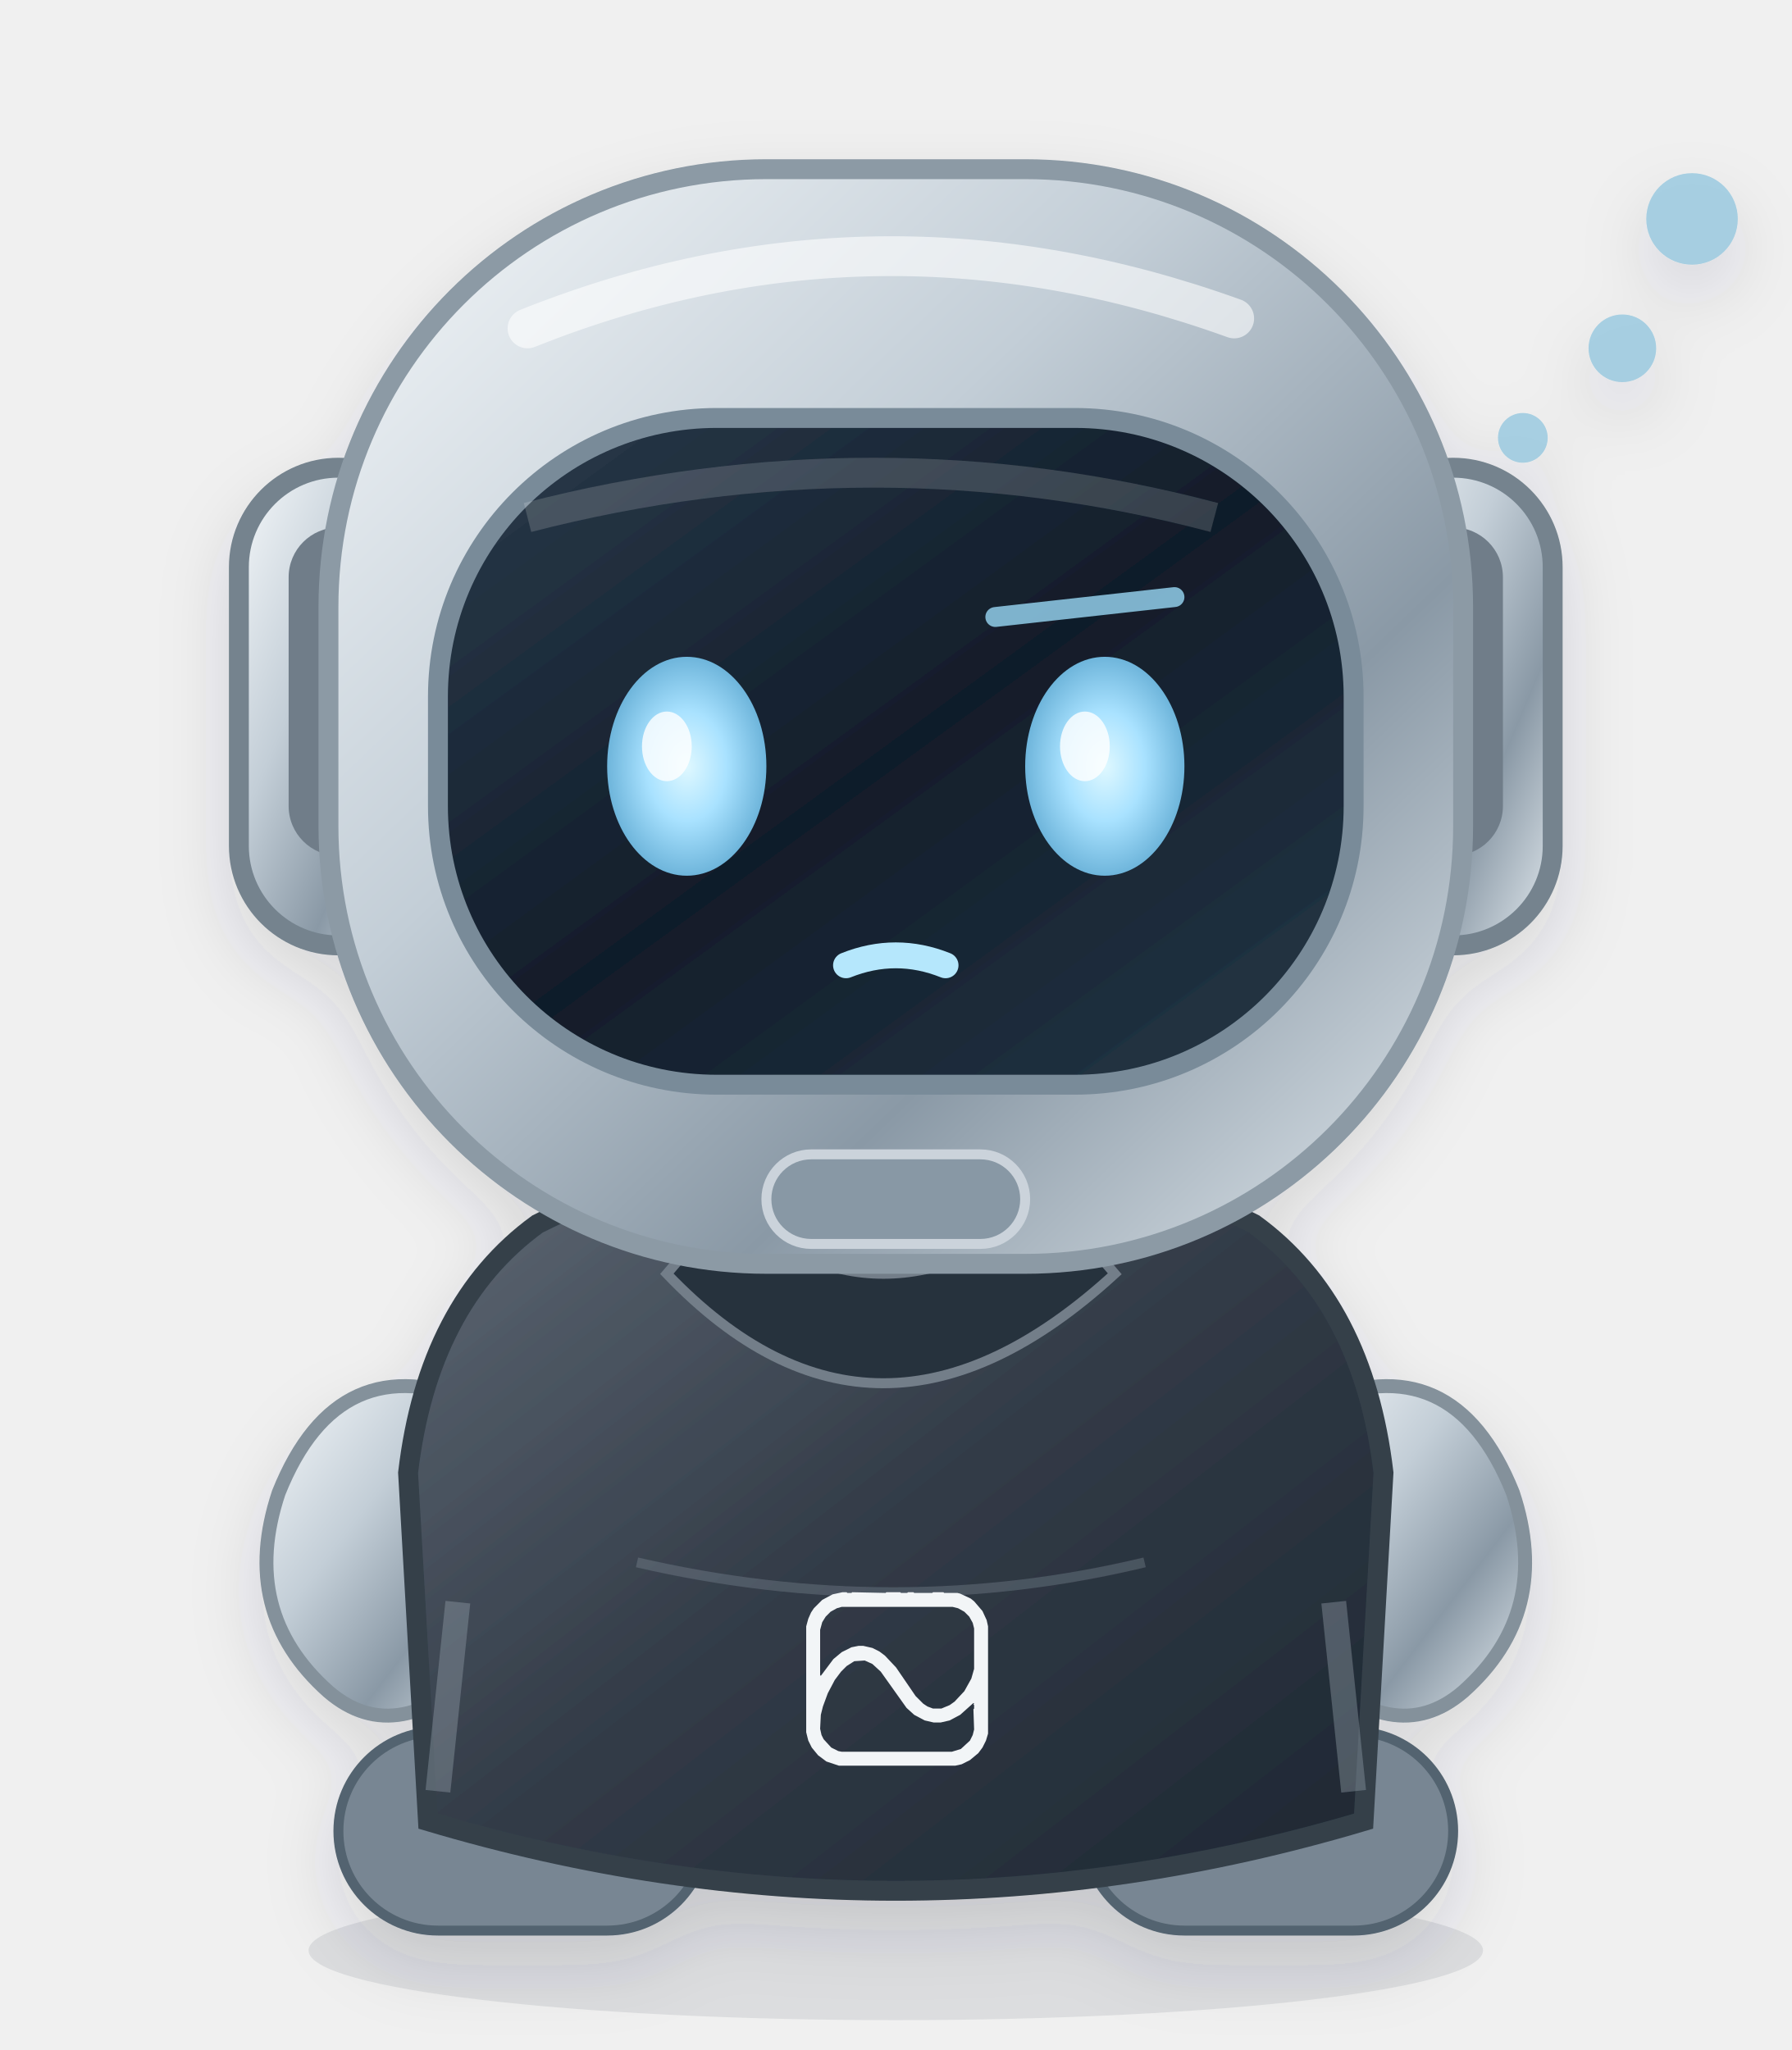
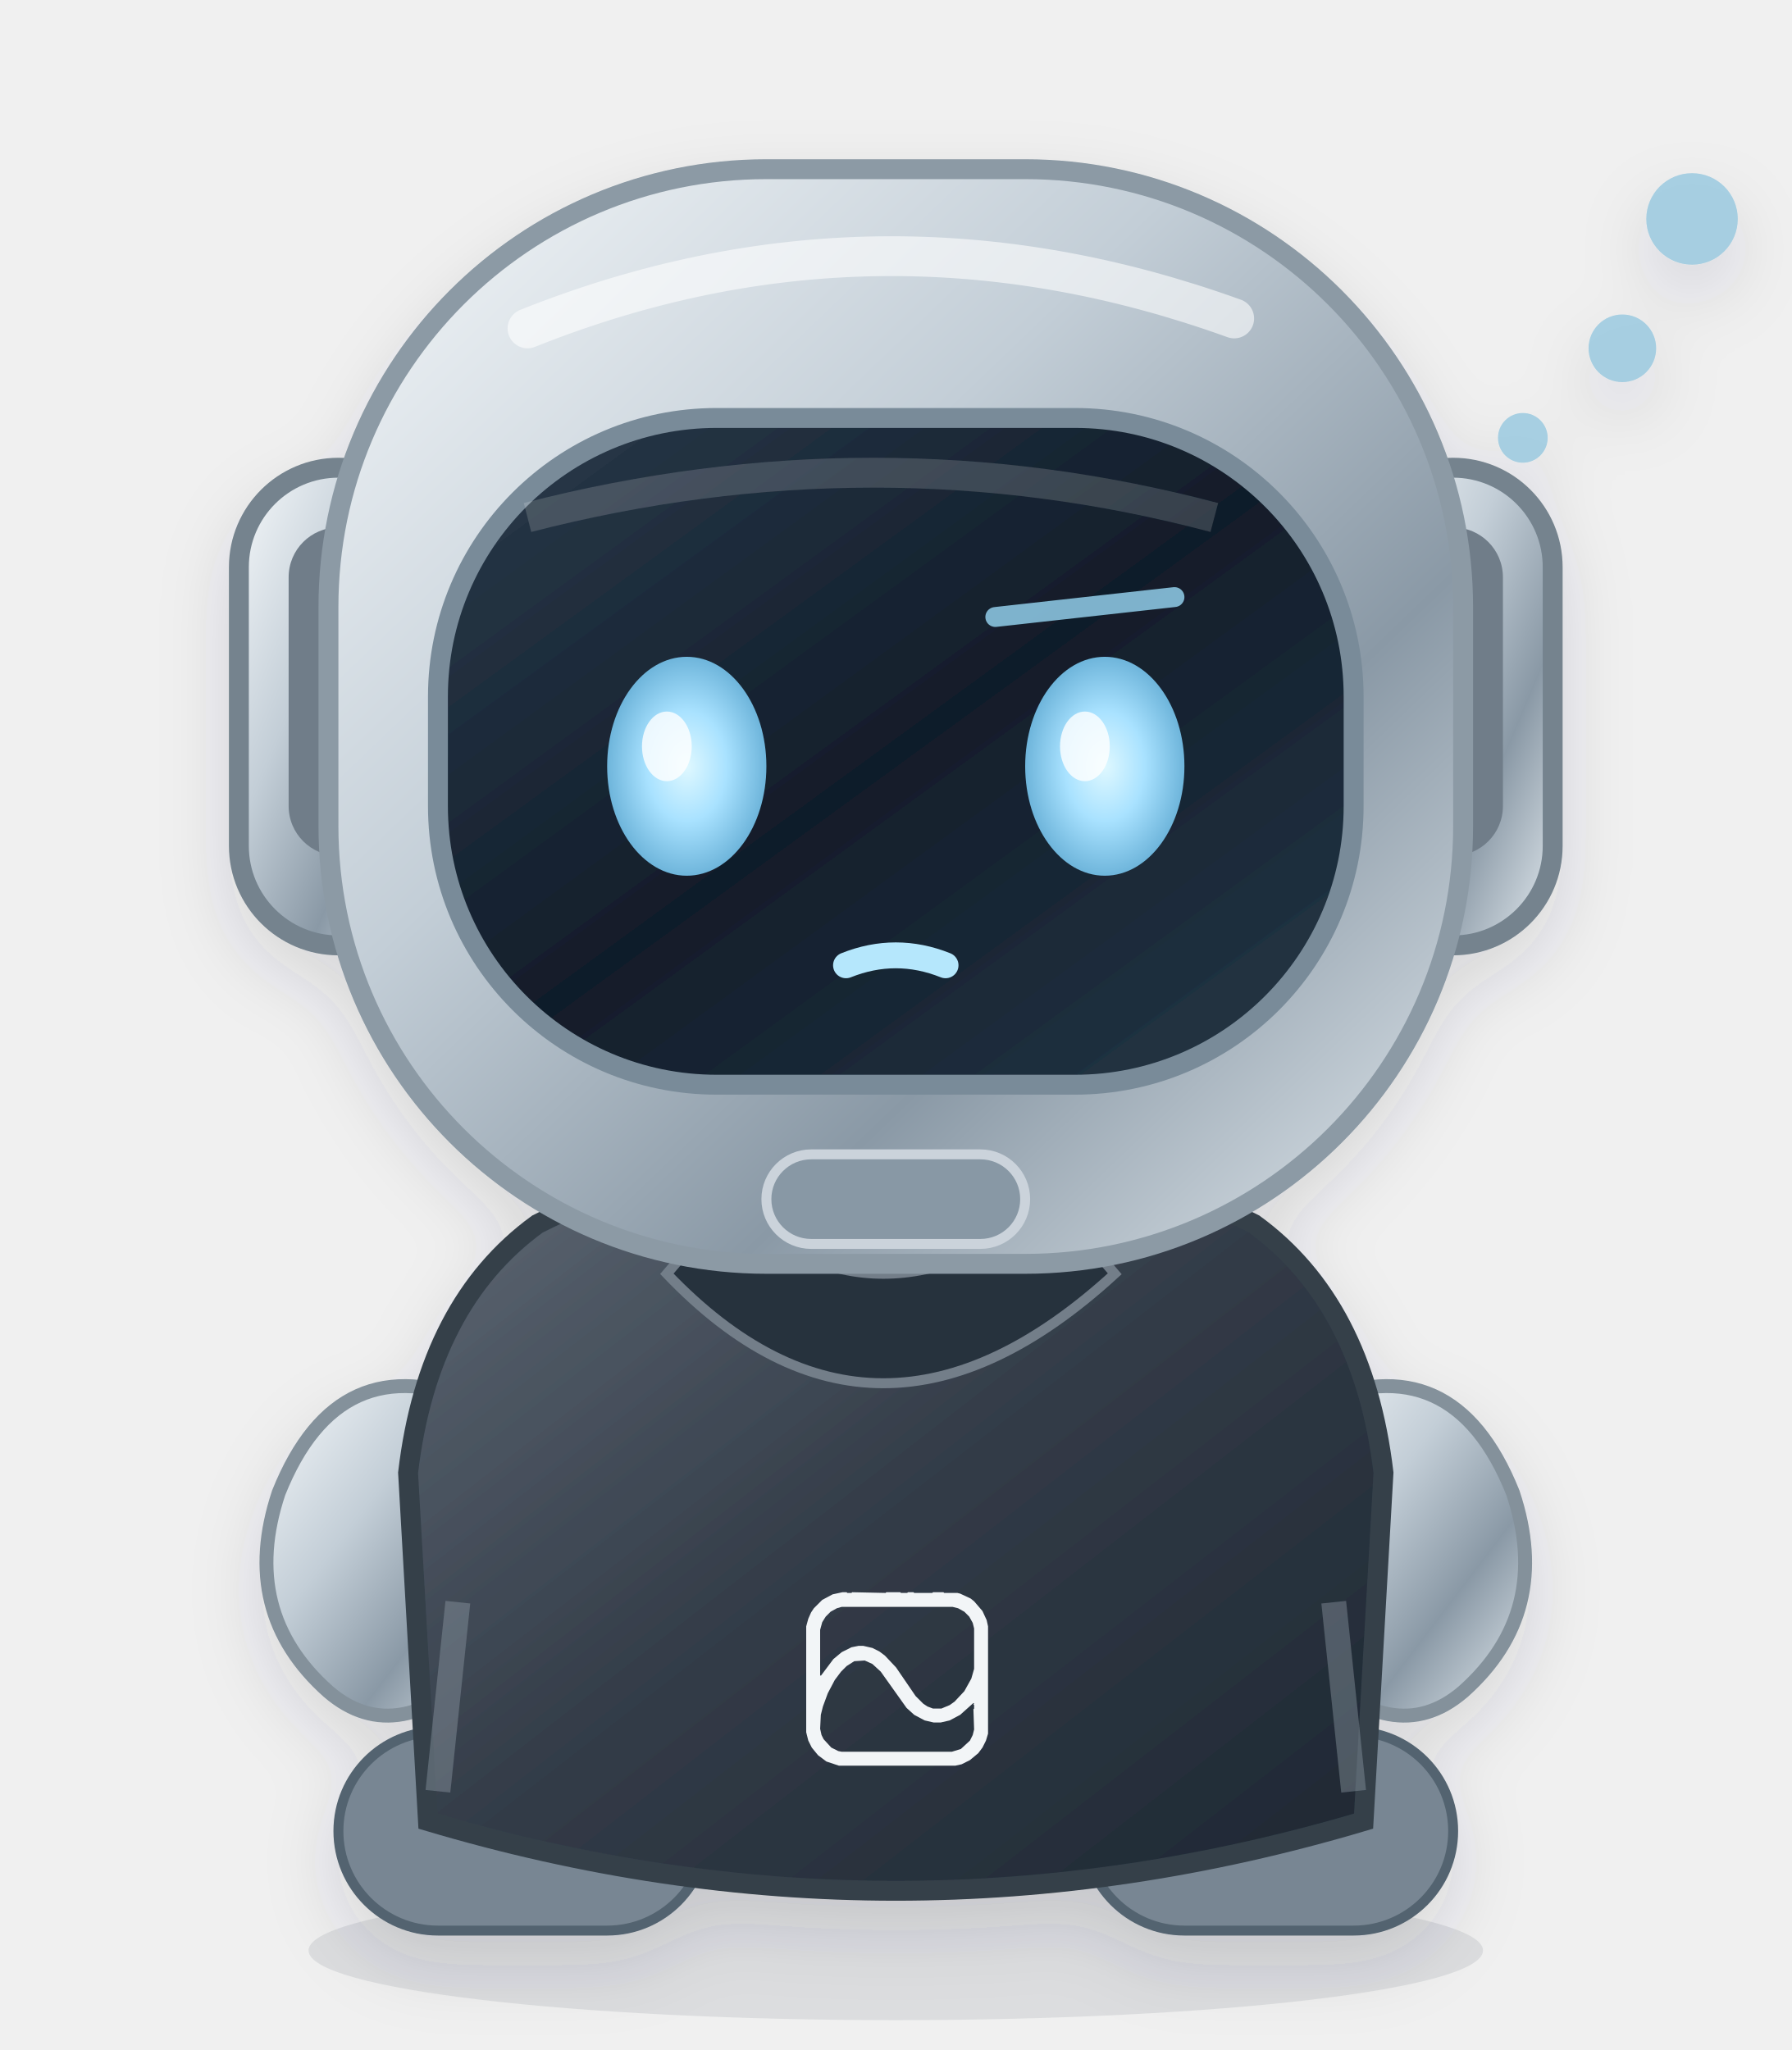
<svg xmlns="http://www.w3.org/2000/svg" viewBox="0 0 180 206" role="img" aria-labelledby="nexoTitle nexoDesc">
  <defs>
    <linearGradient id="metal" x1="0" y1="0" x2="1" y2="1">
      <stop stop-color="#f5f8fa" />
      <stop offset=".38" stop-color="#c3ced7" />
      <stop offset=".68" stop-color="#8a99a6" />
      <stop offset="1" stop-color="#e4ebf0" />
    </linearGradient>
    <linearGradient id="face" x1="0" y1="0" x2="1" y2="1">
      <stop stop-color="#2b3b4c" />
      <stop offset=".5" stop-color="#111d2a" />
      <stop offset="1" stop-color="#263848" />
    </linearGradient>
    <linearGradient id="fabric" x1="0" y1="0" x2="1" y2="1">
      <stop stop-color="#616b77" />
      <stop offset=".5" stop-color="#323b47" />
      <stop offset="1" stop-color="#1d2732" />
    </linearGradient>
    <radialGradient id="light">
      <stop stop-color="#dff8ff" />
      <stop offset=".5" stop-color="#a9e2ff" />
      <stop offset="1" stop-color="#6eb5db" />
    </radialGradient>
    <filter id="shade" x="-25%" y="-25%" width="150%" height="160%">
      <feDropShadow dx="0" dy="3" stdDeviation="3.5" flood-color="#293b49" flood-opacity=".13" />
    </filter>
  </defs>
  <ellipse cx="90" cy="196" rx="59" ry="7" fill="#243543" opacity=".10" />
  <g filter="url(#shade)">
    <path d="M48 141Q34 135 28 150Q24 162 33 170Q40 176 49 167L52 150Z" fill="url(#metal)" stroke="#84919b" stroke-width="1.4" />
    <path d="M132 141Q146 135 152 150Q156 162 147 170Q140 176 131 167L128 150Z" fill="url(#metal)" stroke="#84919b" stroke-width="1.4" />
    <rect x="34" y="174" width="37" height="20" rx="10" fill="#788693" stroke="#53636f" />
    <rect x="109" y="174" width="37" height="20" rx="10" fill="#788693" stroke="#53636f" />
    <path d="M54 123Q72 114 90 114Q108 114 126 123Q137 131 139 148L137 183Q90 197 43 183L41 148Q43 131 54 123Z" fill="url(#fabric)" stroke="#34404a" stroke-width="2" />
    <path d="M72 121Q88 139 107 121" fill="none" stroke="#a0a9b1" stroke-width="4" stroke-linecap="round" />
    <path d="M73 121Q88 135 106 121L112 128Q88 150 67 128Z" fill="#27323e" stroke="#737e89" stroke-width="1" />
    <path d="M46 161L44 180M134 161L136 180" stroke="#95a0aa" stroke-opacity=".4" stroke-width="2.5" />
-     <path d="M64 157Q90 163 115 157" stroke="#87929e" opacity=".33" fill="none" />
    <g transform="translate(81 160) scale(.07) translate(-379 -219)">
      <path d="M402,230 390,242 386,248 382,257 379,268 379,420 382,432 387,442 396,453 408,462 426,468 593,468 602,466 614,460 626,450 632,442 637,432 640,422 640,268 638,259 632,246 620,232 615,228 600,221 596,220 577,220 576,219 561,219 560,220 534,220 533,219 525,219 524,220 515,220 514,219 494,219 493,220 445,219 444,220 438,220 437,219 431,219 417,222Z M400,395 403,383 410,364 420,345 429,333 437,325 448,318 463,317 474,322 486,333 523,385 534,395 549,403 562,406 572,406 585,403 600,395 619,378 620,379 619,380 620,381 620,386 619,387 620,416 618,424 614,432 601,444 588,448 430,448 425,447 415,442 404,430 401,424 399,415Z M402,262 407,254 414,247 423,242 430,240 589,240 597,242 606,247 613,254 618,263 620,271 620,329 616,343 606,361 592,376 585,381 573,386 561,386 553,383 547,379 536,368 508,327 492,310 484,304 474,299 461,296 454,296 444,298 430,305 418,315 400,339 399,338 399,273Z" fill="#f2f5f7" fill-rule="evenodd" />
    </g>
    <rect x="24" y="47" width="20" height="48" rx="10" fill="url(#metal)" stroke="#74838e" stroke-width="2" />
    <rect x="136" y="47" width="20" height="48" rx="10" fill="url(#metal)" stroke="#74838e" stroke-width="2" />
    <rect x="29" y="53" width="10" height="33" rx="5" fill="#707d89" />
    <rect x="141" y="53" width="10" height="33" rx="5" fill="#707d89" />
    <rect x="33" y="17" width="114" height="110" rx="44" fill="url(#metal)" stroke="#8c9aa5" stroke-width="2" />
    <path d="M53 33Q88 19 124 32" stroke="#fff" stroke-opacity=".58" stroke-width="4" stroke-linecap="round" fill="none" />
    <rect x="44" y="42" width="92" height="67" rx="28" fill="url(#face)" stroke="#798b99" stroke-width="2" />
    <path d="M53 52Q88 43 122 52" stroke="#fff" stroke-opacity=".16" stroke-width="3" fill="none" />
    <ellipse cx="69" cy="77" rx="8" ry="11" fill="url(#light)" />
    <ellipse cx="111" cy="77" rx="8" ry="11" fill="url(#light)" />
    <ellipse cx="67" cy="75" rx="2.5" ry="3.5" fill="#fff" opacity=".8" />
    <ellipse cx="109" cy="75" rx="2.5" ry="3.5" fill="#fff" opacity=".8" />
    <path d="M85 97Q90 95 95 97" fill="none" stroke="#b5e7fc" stroke-width="2.6" stroke-linecap="round" />
    <path d="M100 62L118 60" fill="none" stroke="#91cde9" stroke-width="2" stroke-linecap="round" opacity=".85" />
    <rect x="77" y="116" width="26" height="9" rx="4.5" fill="#8898a5" stroke="#cbd3db" stroke-width="1" />
    <g fill="#9fcbe0" opacity=".9">
      <circle cx="153" cy="44" r="2.5" />
      <circle cx="163" cy="35" r="3.4" />
      <circle cx="170" cy="22" r="4.6" />
    </g>
  </g>
</svg>
